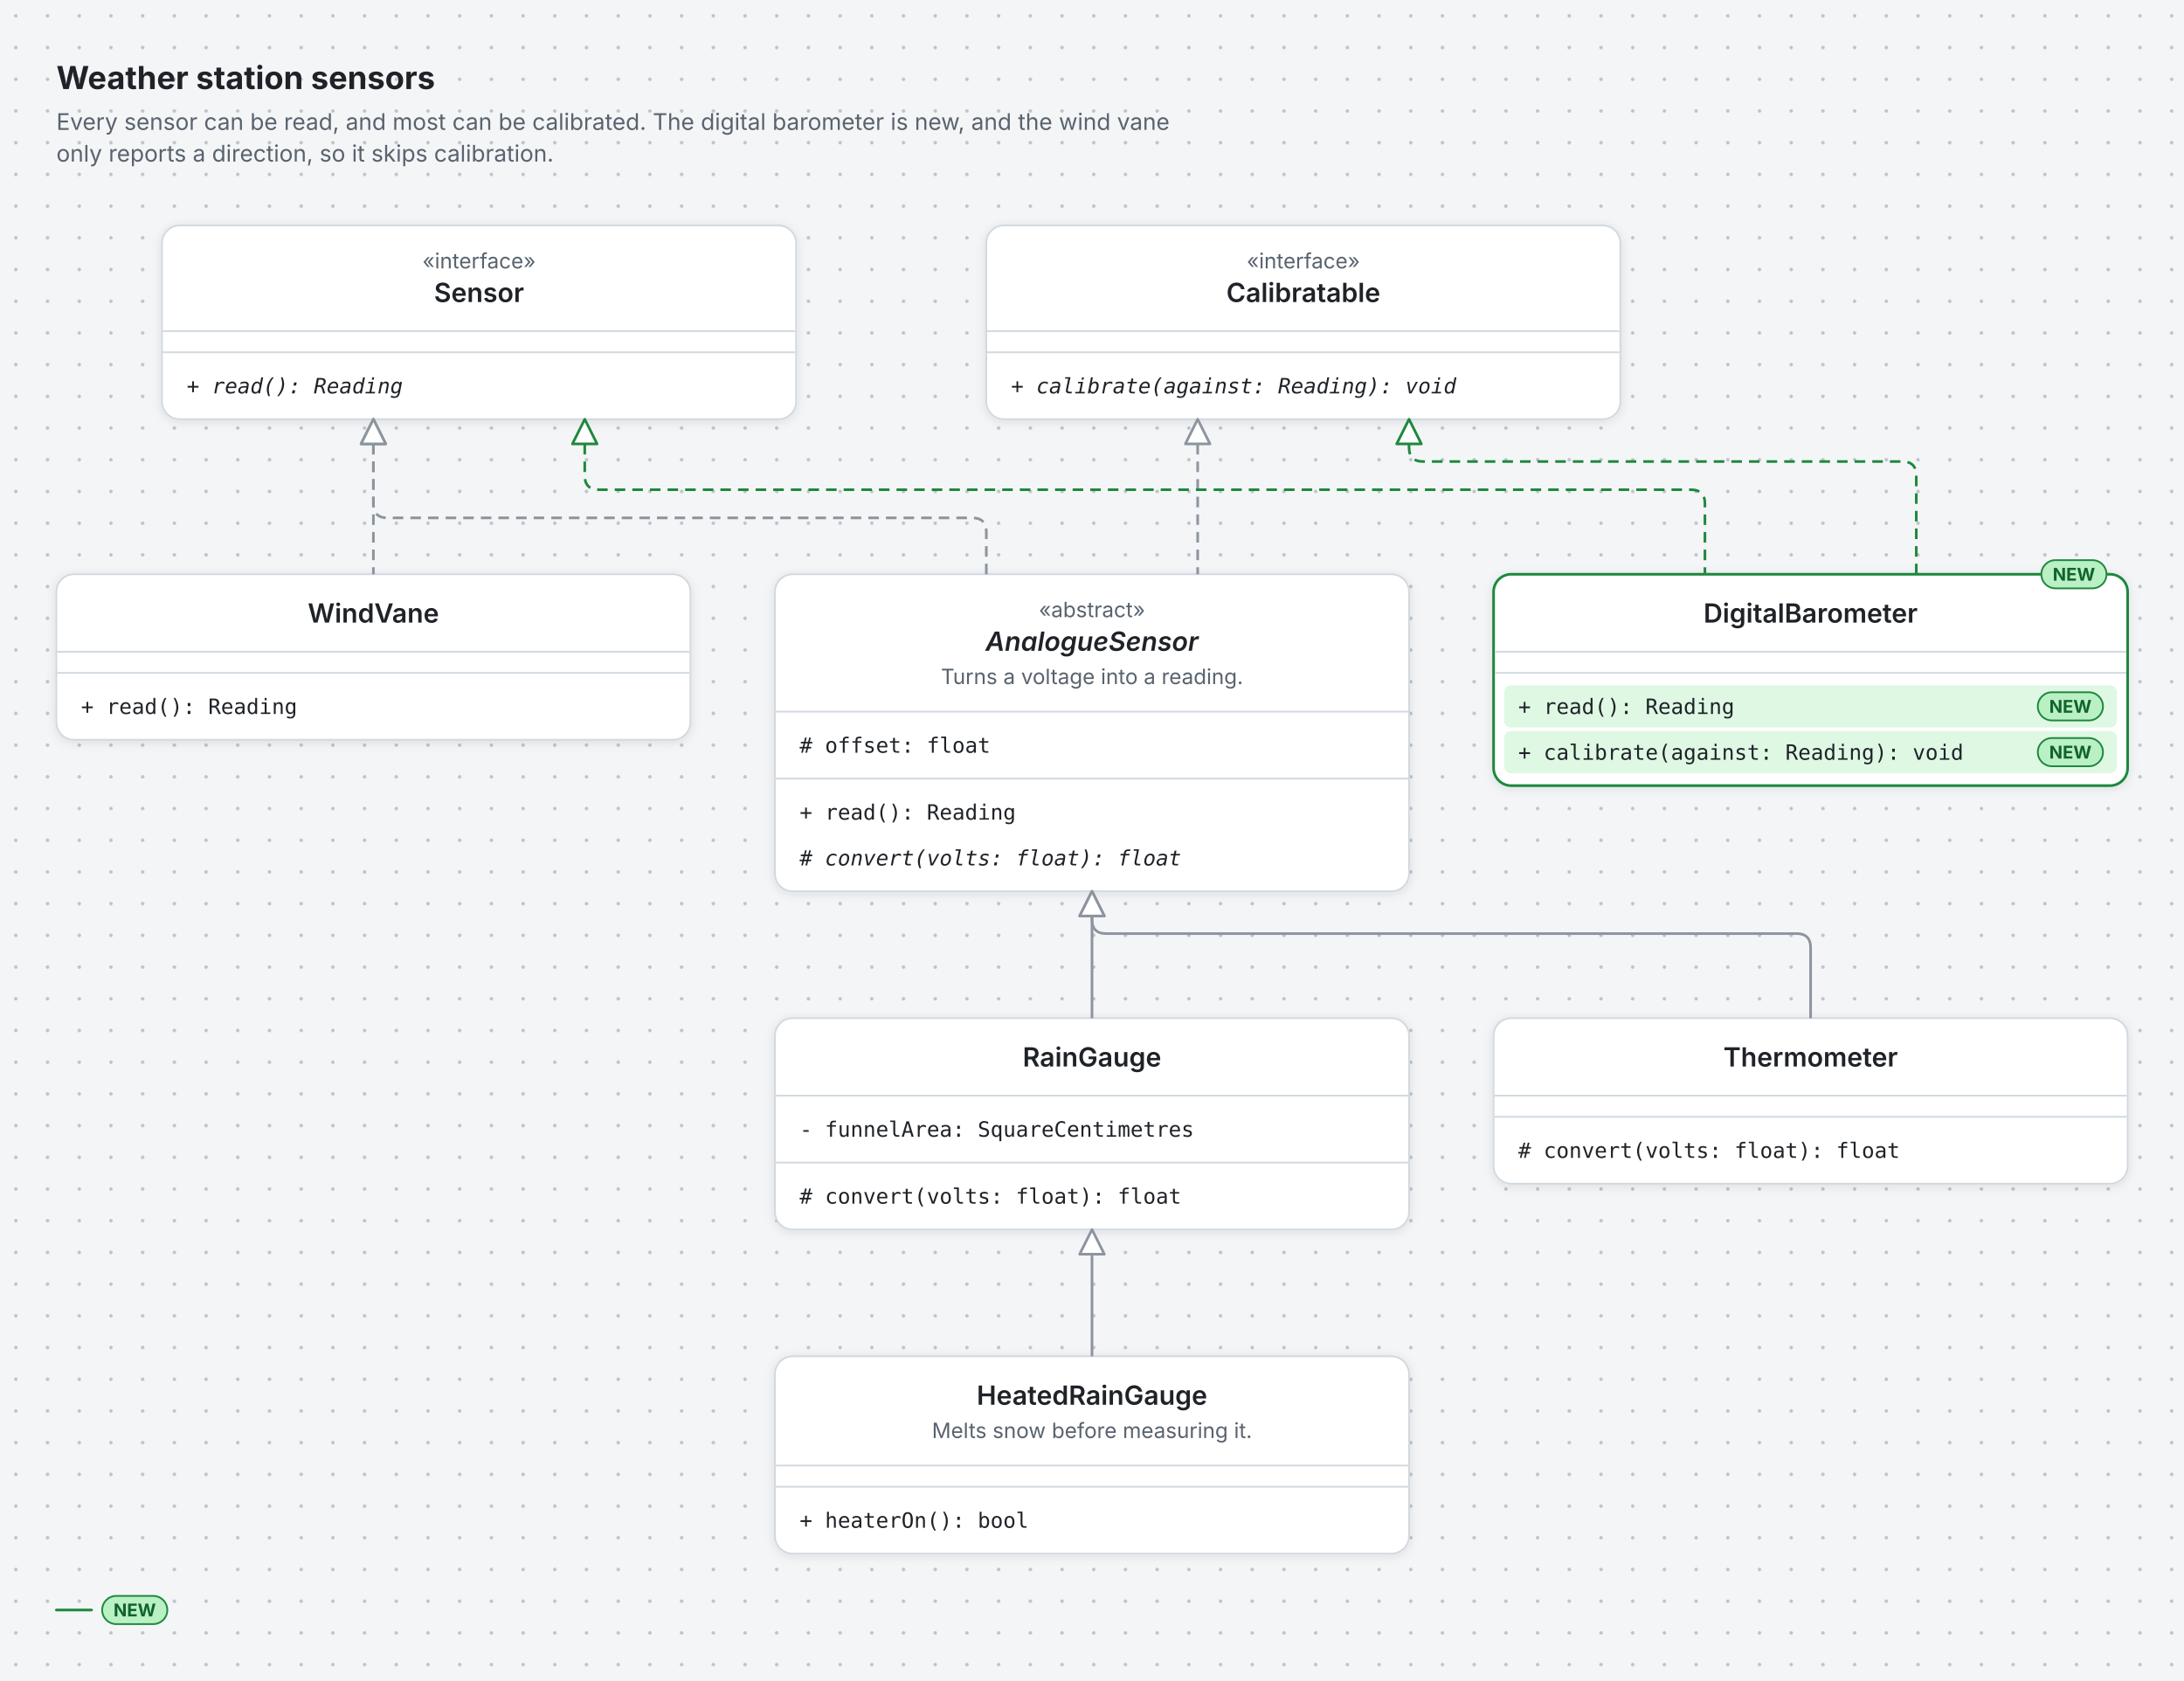
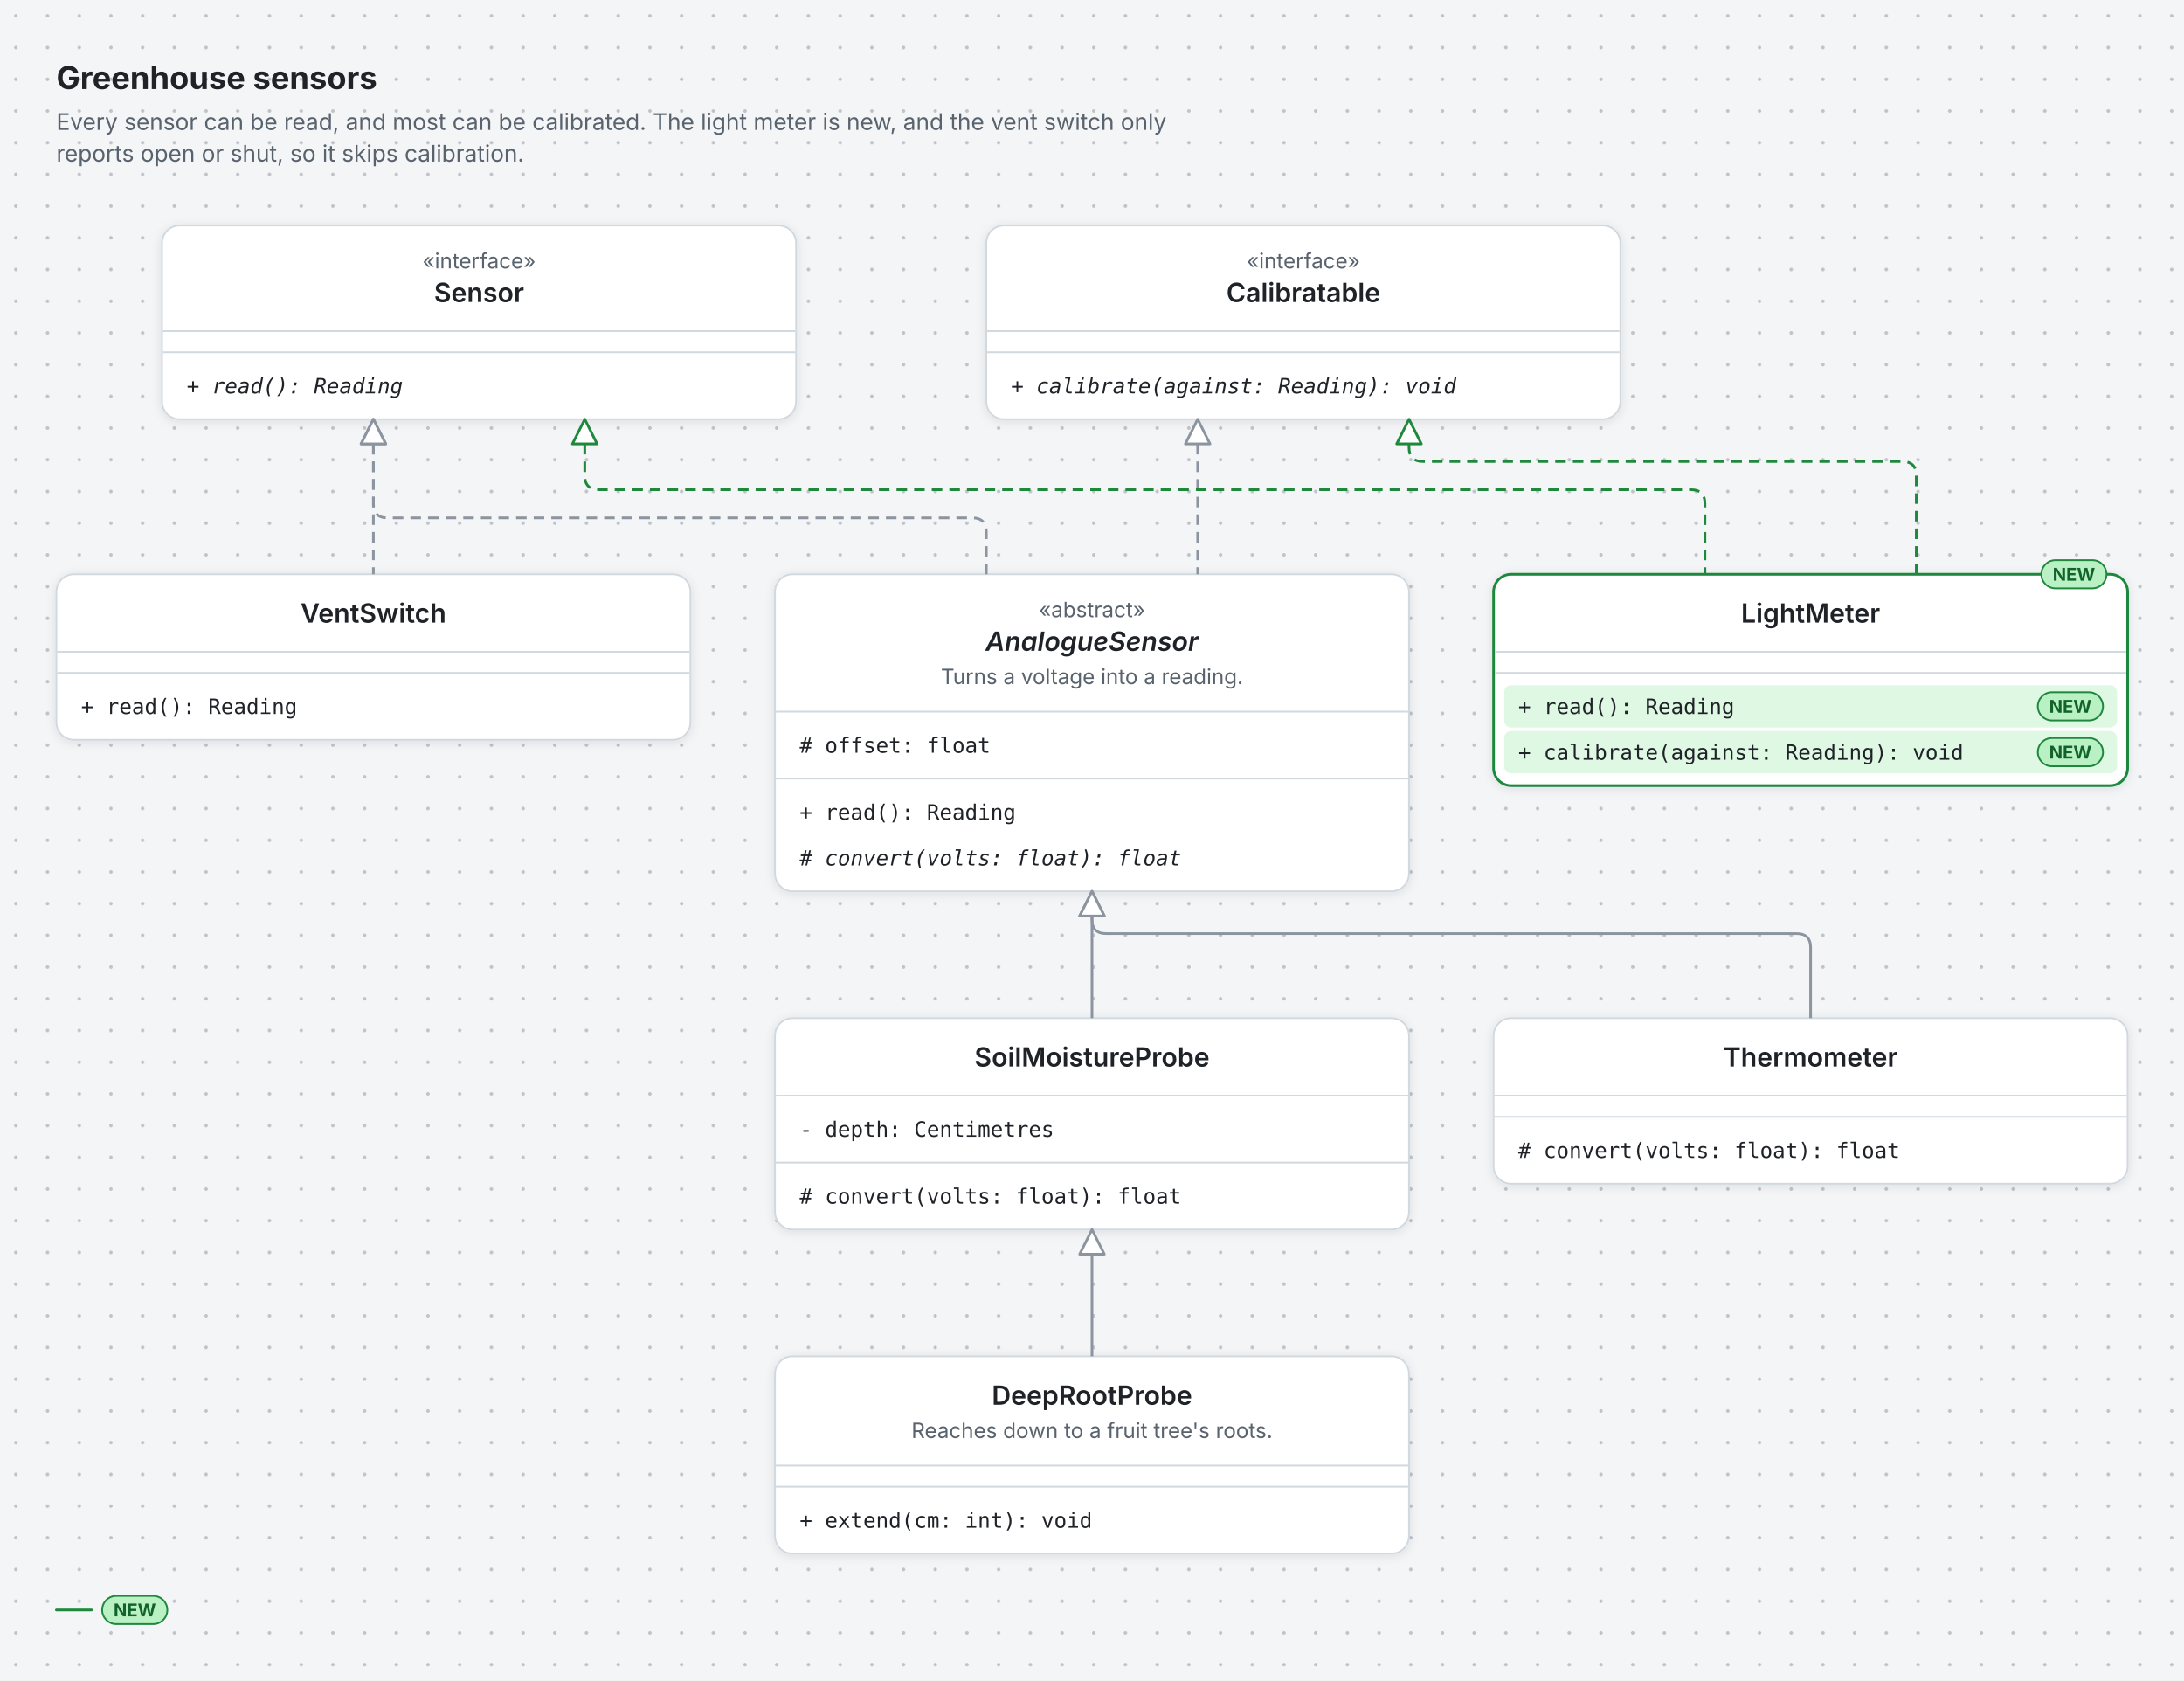
<svg xmlns="http://www.w3.org/2000/svg" width="1240" height="954" viewBox="0 0 1240 954">
  <defs>
    <pattern id="structa-grid-light" width="18" height="18" patternUnits="userSpaceOnUse">
      <circle cx="9" cy="9" r="1" fill="#8c959f" fill-opacity="0.5" />
    </pattern>
    <filter id="structa-shadow-light" x="-20%" y="-30%" width="140%" height="170%">
      <feDropShadow dx="0" dy="1" stdDeviation="3" flood-color="#1f2328" flood-opacity="0.1" />
    </filter>
  </defs>
  <rect width="1240" height="954" fill="#f4f5f7" />
  <rect width="1240" height="954" fill="url(#structa-grid-light)" />
  <g class="title">
-     <text x="32" y="50.55" font-family="Structa Inter, Inter, sans-serif" font-size="18" font-weight="700" fill="#1f2328">Weather station sensors</text>
+     <text x="32" y="50.55" font-family="Structa Inter, Inter, sans-serif" font-size="18" font-weight="700" fill="#1f2328">Greenhouse sensors</text>
  </g>
  <g class="description">
-     <text x="32" y="73.73" font-family="Structa Inter, Inter, sans-serif" font-size="13" font-weight="400" fill="#59636e">Every sensor can be read, and most can be calibrated. The digital barometer is new, and the wind vane</text>
-     <text x="32" y="91.73" font-family="Structa Inter, Inter, sans-serif" font-size="13" font-weight="400" fill="#59636e">only reports a direction, so it skips calibration.</text>
+     <text x="32" y="73.73" font-family="Structa Inter, Inter, sans-serif" font-size="13" font-weight="400" fill="#59636e">Every sensor can be read, and most can be calibrated. The light meter is new, and the vent switch only</text>
+     <text x="32" y="91.73" font-family="Structa Inter, Inter, sans-serif" font-size="13" font-weight="400" fill="#59636e">reports open or shut, so it skips calibration.</text>
  </g>
  <g class="card" data-id="sensor" data-kind="class">
    <rect class="outline" x="92" y="128" width="360" height="110" rx="10" fill="#ffffff" stroke="#d1d9e0" stroke-width="1" filter="url(#structa-shadow-light)" />
    <line class="divider" x1="92.5" y1="188" x2="451.5" y2="188" stroke="#d1d9e0" stroke-width="1" />
    <line class="divider" x1="92.5" y1="200" x2="451.5" y2="200" stroke="#d1d9e0" stroke-width="1" />
    <text x="272" y="152.37" font-family="Structa Inter, Inter, sans-serif" font-size="12" font-weight="400" fill="#59636e" text-anchor="middle">«interface»</text>
    <text x="272" y="171.46" font-family="Structa Inter, Inter, sans-serif" font-size="15" font-weight="600" fill="#1f2328" text-anchor="middle">Sensor</text>
    <g class="row" data-id="methods[0]" data-kind="method">
      <g class="symbol">
        <text x="106" y="223.32" font-family="Structa JetBrains Mono, JetBrains Mono, monospace" font-size="12" font-weight="400" fill="#1f2328">+</text>
      </g>
      <text x="120.4" y="223.32" font-family="Structa JetBrains Mono, JetBrains Mono, monospace" font-size="12" font-weight="400" font-style="italic" fill="#1f2328">read(): Reading</text>
    </g>
  </g>
  <g class="card" data-id="calibratable" data-kind="class">
    <rect class="outline" x="560" y="128" width="360" height="110" rx="10" fill="#ffffff" stroke="#d1d9e0" stroke-width="1" filter="url(#structa-shadow-light)" />
    <line class="divider" x1="560.5" y1="188" x2="919.5" y2="188" stroke="#d1d9e0" stroke-width="1" />
    <line class="divider" x1="560.5" y1="200" x2="919.5" y2="200" stroke="#d1d9e0" stroke-width="1" />
    <text x="740" y="152.37" font-family="Structa Inter, Inter, sans-serif" font-size="12" font-weight="400" fill="#59636e" text-anchor="middle">«interface»</text>
    <text x="740" y="171.46" font-family="Structa Inter, Inter, sans-serif" font-size="15" font-weight="600" fill="#1f2328" text-anchor="middle">Calibratable</text>
    <g class="row" data-id="methods[0]" data-kind="method">
      <g class="symbol">
        <text x="574" y="223.32" font-family="Structa JetBrains Mono, JetBrains Mono, monospace" font-size="12" font-weight="400" fill="#1f2328">+</text>
      </g>
      <text x="588.4" y="223.32" font-family="Structa JetBrains Mono, JetBrains Mono, monospace" font-size="12" font-weight="400" font-style="italic" fill="#1f2328">calibrate(against: Reading): void</text>
    </g>
  </g>
  <g class="card" data-id="analogue" data-kind="class">
    <rect class="outline" x="440" y="326" width="360" height="180" rx="10" fill="#ffffff" stroke="#d1d9e0" stroke-width="1" filter="url(#structa-shadow-light)" />
    <line class="divider" x1="440.5" y1="404" x2="799.5" y2="404" stroke="#d1d9e0" stroke-width="1" />
    <line class="divider" x1="440.5" y1="442" x2="799.5" y2="442" stroke="#d1d9e0" stroke-width="1" />
    <text x="620" y="350.37" font-family="Structa Inter, Inter, sans-serif" font-size="12" font-weight="400" fill="#59636e" text-anchor="middle">«abstract»</text>
    <text x="620" y="369.46" font-family="Structa Inter, Inter, sans-serif" font-size="15" font-weight="600" font-style="italic" fill="#1f2328" text-anchor="middle">AnalogueSensor</text>
    <text x="620" y="388.37" font-family="Structa Inter, Inter, sans-serif" font-size="12" font-weight="400" fill="#59636e" text-anchor="middle">Turns a voltage into a reading.</text>
    <g class="row" data-id="properties[0]" data-kind="property">
      <g class="symbol">
        <text x="454" y="427.32" font-family="Structa JetBrains Mono, JetBrains Mono, monospace" font-size="12" font-weight="400" fill="#1f2328">#</text>
      </g>
      <text x="468.4" y="427.32" font-family="Structa JetBrains Mono, JetBrains Mono, monospace" font-size="12" font-weight="400" fill="#1f2328">offset: float</text>
    </g>
    <g class="row" data-id="methods[0]" data-kind="method">
      <g class="symbol">
        <text x="454" y="465.32" font-family="Structa JetBrains Mono, JetBrains Mono, monospace" font-size="12" font-weight="400" fill="#1f2328">+</text>
      </g>
      <text x="468.4" y="465.32" font-family="Structa JetBrains Mono, JetBrains Mono, monospace" font-size="12" font-weight="400" fill="#1f2328">read(): Reading</text>
    </g>
    <g class="row" data-id="methods[1]" data-kind="method">
      <g class="symbol">
        <text x="454" y="491.32" font-family="Structa JetBrains Mono, JetBrains Mono, monospace" font-size="12" font-weight="400" fill="#1f2328">#</text>
      </g>
      <text x="468.4" y="491.32" font-family="Structa JetBrains Mono, JetBrains Mono, monospace" font-size="12" font-weight="400" font-style="italic" fill="#1f2328">convert(volts: float): float</text>
    </g>
  </g>
  <g class="card" data-id="thermometer" data-kind="class">
    <rect class="outline" x="848" y="578" width="360" height="94" rx="10" fill="#ffffff" stroke="#d1d9e0" stroke-width="1" filter="url(#structa-shadow-light)" />
    <line class="divider" x1="848.5" y1="622" x2="1207.5" y2="622" stroke="#d1d9e0" stroke-width="1" />
    <line class="divider" x1="848.5" y1="634" x2="1207.5" y2="634" stroke="#d1d9e0" stroke-width="1" />
    <text x="1028" y="605.46" font-family="Structa Inter, Inter, sans-serif" font-size="15" font-weight="600" fill="#1f2328" text-anchor="middle">Thermometer</text>
    <g class="row" data-id="methods[0]" data-kind="method">
      <g class="symbol">
        <text x="862" y="657.32" font-family="Structa JetBrains Mono, JetBrains Mono, monospace" font-size="12" font-weight="400" fill="#1f2328">#</text>
      </g>
      <text x="876.4" y="657.32" font-family="Structa JetBrains Mono, JetBrains Mono, monospace" font-size="12" font-weight="400" fill="#1f2328">convert(volts: float): float</text>
    </g>
  </g>
-   <g class="card" data-id="rain-gauge" data-kind="class">
+   <g class="card" data-id="moisture" data-kind="class">
    <rect class="outline" x="440" y="578" width="360" height="120" rx="10" fill="#ffffff" stroke="#d1d9e0" stroke-width="1" filter="url(#structa-shadow-light)" />
    <line class="divider" x1="440.5" y1="622" x2="799.5" y2="622" stroke="#d1d9e0" stroke-width="1" />
    <line class="divider" x1="440.5" y1="660" x2="799.5" y2="660" stroke="#d1d9e0" stroke-width="1" />
-     <text x="620" y="605.46" font-family="Structa Inter, Inter, sans-serif" font-size="15" font-weight="600" fill="#1f2328" text-anchor="middle">RainGauge</text>
+     <text x="620" y="605.46" font-family="Structa Inter, Inter, sans-serif" font-size="15" font-weight="600" fill="#1f2328" text-anchor="middle">SoilMoistureProbe</text>
    <g class="row" data-id="properties[0]" data-kind="property">
      <g class="symbol">
        <text x="454" y="645.32" font-family="Structa JetBrains Mono, JetBrains Mono, monospace" font-size="12" font-weight="400" fill="#1f2328">-</text>
      </g>
-       <text x="468.4" y="645.32" font-family="Structa JetBrains Mono, JetBrains Mono, monospace" font-size="12" font-weight="400" fill="#1f2328">funnelArea: SquareCentimetres</text>
+       <text x="468.4" y="645.32" font-family="Structa JetBrains Mono, JetBrains Mono, monospace" font-size="12" font-weight="400" fill="#1f2328">depth: Centimetres</text>
    </g>
    <g class="row" data-id="methods[0]" data-kind="method">
      <g class="symbol">
        <text x="454" y="683.32" font-family="Structa JetBrains Mono, JetBrains Mono, monospace" font-size="12" font-weight="400" fill="#1f2328">#</text>
      </g>
      <text x="468.4" y="683.32" font-family="Structa JetBrains Mono, JetBrains Mono, monospace" font-size="12" font-weight="400" fill="#1f2328">convert(volts: float): float</text>
    </g>
  </g>
-   <g class="card" data-id="heated-gauge" data-kind="class">
+   <g class="card" data-id="deep-probe" data-kind="class">
    <rect class="outline" x="440" y="770" width="360" height="112" rx="10" fill="#ffffff" stroke="#d1d9e0" stroke-width="1" filter="url(#structa-shadow-light)" />
    <line class="divider" x1="440.5" y1="832" x2="799.5" y2="832" stroke="#d1d9e0" stroke-width="1" />
    <line class="divider" x1="440.5" y1="844" x2="799.5" y2="844" stroke="#d1d9e0" stroke-width="1" />
-     <text x="620" y="797.46" font-family="Structa Inter, Inter, sans-serif" font-size="15" font-weight="600" fill="#1f2328" text-anchor="middle">HeatedRainGauge</text>
-     <text x="620" y="816.37" font-family="Structa Inter, Inter, sans-serif" font-size="12" font-weight="400" fill="#59636e" text-anchor="middle">Melts snow before measuring it.</text>
+     <text x="620" y="797.46" font-family="Structa Inter, Inter, sans-serif" font-size="15" font-weight="600" fill="#1f2328" text-anchor="middle">DeepRootProbe</text>
+     <text x="620" y="816.37" font-family="Structa Inter, Inter, sans-serif" font-size="12" font-weight="400" fill="#59636e" text-anchor="middle">Reaches down to a fruit tree's roots.</text>
    <g class="row" data-id="methods[0]" data-kind="method">
      <g class="symbol">
        <text x="454" y="867.32" font-family="Structa JetBrains Mono, JetBrains Mono, monospace" font-size="12" font-weight="400" fill="#1f2328">+</text>
      </g>
-       <text x="468.4" y="867.32" font-family="Structa JetBrains Mono, JetBrains Mono, monospace" font-size="12" font-weight="400" fill="#1f2328">heaterOn(): bool</text>
-     </g>
-   </g>
-   <g class="card" data-id="barometer" data-kind="class" data-status="new">
+       <text x="468.4" y="867.32" font-family="Structa JetBrains Mono, JetBrains Mono, monospace" font-size="12" font-weight="400" fill="#1f2328">extend(cm: int): void</text>
+     </g>
+   </g>
+   <g class="card" data-id="light" data-kind="class" data-status="new">
    <rect class="outline" x="848" y="326" width="360" height="120" rx="10" fill="#ffffff" stroke="#1f883d" stroke-width="1.5" filter="url(#structa-shadow-light)" />
    <line class="divider" x1="848.75" y1="370" x2="1207.25" y2="370" stroke="#d1d9e0" stroke-width="1" />
    <line class="divider" x1="848.75" y1="382" x2="1207.25" y2="382" stroke="#d1d9e0" stroke-width="1" />
-     <text x="1028" y="353.46" font-family="Structa Inter, Inter, sans-serif" font-size="15" font-weight="600" fill="#1f2328" text-anchor="middle">DigitalBarometer</text>
+     <text x="1028" y="353.46" font-family="Structa Inter, Inter, sans-serif" font-size="15" font-weight="600" fill="#1f2328" text-anchor="middle">LightMeter</text>
    <g class="row" data-id="methods[0]" data-kind="method" data-status="new">
      <rect x="854" y="389" width="348" height="24" rx="4" fill="#b9f0c4" fill-opacity="0.45" />
      <g class="symbol">
        <text x="862" y="405.32" font-family="Structa JetBrains Mono, JetBrains Mono, monospace" font-size="12" font-weight="400" fill="#1f2328">+</text>
      </g>
      <text x="876.4" y="405.32" font-family="Structa JetBrains Mono, JetBrains Mono, monospace" font-size="12" font-weight="400" fill="#1f2328">read(): Reading</text>
      <g class="badge">
        <rect x="1157" y="393" width="37" height="16" rx="8" fill="#ffffff" />
        <rect x="1157" y="393" width="37" height="16" rx="8" fill="#b9f0c4" stroke="#1f883d" stroke-width="1" />
        <text x="1175.5" y="404.64" font-family="Structa Inter, Inter, sans-serif" font-size="10" font-weight="700" fill="#116329" text-anchor="middle">NEW</text>
      </g>
    </g>
    <g class="row" data-id="methods[1]" data-kind="method" data-status="new">
      <rect x="854" y="415" width="348" height="24" rx="4" fill="#b9f0c4" fill-opacity="0.45" />
      <g class="symbol">
        <text x="862" y="431.32" font-family="Structa JetBrains Mono, JetBrains Mono, monospace" font-size="12" font-weight="400" fill="#1f2328">+</text>
      </g>
      <text x="876.4" y="431.32" font-family="Structa JetBrains Mono, JetBrains Mono, monospace" font-size="12" font-weight="400" fill="#1f2328">calibrate(against: Reading): void</text>
      <g class="badge">
        <rect x="1157" y="419" width="37" height="16" rx="8" fill="#ffffff" />
        <rect x="1157" y="419" width="37" height="16" rx="8" fill="#b9f0c4" stroke="#1f883d" stroke-width="1" />
        <text x="1175.5" y="430.64" font-family="Structa Inter, Inter, sans-serif" font-size="10" font-weight="700" fill="#116329" text-anchor="middle">NEW</text>
      </g>
    </g>
    <g class="badge">
      <rect x="1159" y="318" width="37" height="16" rx="8" fill="#ffffff" />
      <rect x="1159" y="318" width="37" height="16" rx="8" fill="#b9f0c4" stroke="#1f883d" stroke-width="1" />
      <text x="1177.5" y="329.64" font-family="Structa Inter, Inter, sans-serif" font-size="10" font-weight="700" fill="#116329" text-anchor="middle">NEW</text>
    </g>
  </g>
-   <g class="card" data-id="vane" data-kind="class">
+   <g class="card" data-id="vent" data-kind="class">
    <rect class="outline" x="32" y="326" width="360" height="94" rx="10" fill="#ffffff" stroke="#d1d9e0" stroke-width="1" filter="url(#structa-shadow-light)" />
    <line class="divider" x1="32.5" y1="370" x2="391.5" y2="370" stroke="#d1d9e0" stroke-width="1" />
    <line class="divider" x1="32.5" y1="382" x2="391.5" y2="382" stroke="#d1d9e0" stroke-width="1" />
-     <text x="212" y="353.46" font-family="Structa Inter, Inter, sans-serif" font-size="15" font-weight="600" fill="#1f2328" text-anchor="middle">WindVane</text>
+     <text x="212" y="353.46" font-family="Structa Inter, Inter, sans-serif" font-size="15" font-weight="600" fill="#1f2328" text-anchor="middle">VentSwitch</text>
    <g class="row" data-id="methods[0]" data-kind="method">
      <g class="symbol">
        <text x="46" y="405.32" font-family="Structa JetBrains Mono, JetBrains Mono, monospace" font-size="12" font-weight="400" fill="#1f2328">+</text>
      </g>
      <text x="60.4" y="405.32" font-family="Structa JetBrains Mono, JetBrains Mono, monospace" font-size="12" font-weight="400" fill="#1f2328">read(): Reading</text>
    </g>
  </g>
  <g class="line" data-id="edges[0]" data-kind="implements" data-from="analogue" data-to="sensor">
    <path d="M560 326 L560 302 Q560 294 552 294 L220 294 Q212 294 212 286 L212 252" fill="none" stroke="#8c959f" stroke-width="1.5" stroke-linejoin="round" stroke-dasharray="6 4" stroke-dashoffset="0.03" />
    <path d="M212 238 L219 252 L205 252 Z" fill="#ffffff" stroke="#8c959f" stroke-width="1.5" stroke-linejoin="round" />
  </g>
  <g class="line" data-id="edges[1]" data-kind="implements" data-from="analogue" data-to="calibratable">
    <path d="M680 326 L680 252" fill="none" stroke="#8c959f" stroke-width="1.5" stroke-linejoin="round" stroke-dasharray="6 4" stroke-dashoffset="2" />
    <path d="M680 238 L687 252 L673 252 Z" fill="#ffffff" stroke="#8c959f" stroke-width="1.5" stroke-linejoin="round" />
  </g>
  <g class="line" data-id="edges[2]" data-kind="inherits" data-from="thermometer" data-to="analogue">
    <path d="M1028 578 L1028 538 Q1028 530 1020 530 L628 530 Q620 530 620 522 L620 520" fill="none" stroke="#8c959f" stroke-width="1.5" stroke-linejoin="round" />
    <path d="M620 506 L627 520 L613 520 Z" fill="#ffffff" stroke="#8c959f" stroke-width="1.5" stroke-linejoin="round" />
  </g>
-   <g class="line" data-id="edges[3]" data-kind="inherits" data-from="rain-gauge" data-to="analogue">
+   <g class="line" data-id="edges[3]" data-kind="inherits" data-from="moisture" data-to="analogue">
    <path d="M620 578 L620 520" fill="none" stroke="#8c959f" stroke-width="1.5" stroke-linejoin="round" />
    <path d="M620 506 L627 520 L613 520 Z" fill="#ffffff" stroke="#8c959f" stroke-width="1.5" stroke-linejoin="round" />
  </g>
-   <g class="line" data-id="edges[4]" data-kind="inherits" data-from="heated-gauge" data-to="rain-gauge">
+   <g class="line" data-id="edges[4]" data-kind="inherits" data-from="deep-probe" data-to="moisture">
    <path d="M620 770 L620 712" fill="none" stroke="#8c959f" stroke-width="1.5" stroke-linejoin="round" />
    <path d="M620 698 L627 712 L613 712 Z" fill="#ffffff" stroke="#8c959f" stroke-width="1.5" stroke-linejoin="round" />
  </g>
-   <g class="line" data-id="edges[5]" data-kind="implements" data-from="barometer" data-to="sensor" data-status="new">
+   <g class="line" data-id="edges[5]" data-kind="implements" data-from="light" data-to="sensor" data-status="new">
    <path d="M968 326 L968 286 Q968 278 960 278 L340 278 Q332 278 332 270 L332 252" fill="none" stroke="#1f883d" stroke-width="1.5" stroke-linejoin="round" stroke-dasharray="6 4" stroke-dashoffset="2.03" />
    <path d="M332 238 L339 252 L325 252 Z" fill="#ffffff" stroke="#1f883d" stroke-width="1.5" stroke-linejoin="round" />
  </g>
-   <g class="line" data-id="edges[6]" data-kind="implements" data-from="barometer" data-to="calibratable" data-status="new">
+   <g class="line" data-id="edges[6]" data-kind="implements" data-from="light" data-to="calibratable" data-status="new">
    <path d="M1088 326 L1088 270 Q1088 262 1080 262 L808 262 Q800 262 800 254 L800 252" fill="none" stroke="#1f883d" stroke-width="1.5" stroke-linejoin="round" stroke-dasharray="6 4" stroke-dashoffset="0.03" />
    <path d="M800 238 L807 252 L793 252 Z" fill="#ffffff" stroke="#1f883d" stroke-width="1.5" stroke-linejoin="round" />
  </g>
-   <g class="line" data-id="edges[7]" data-kind="implements" data-from="vane" data-to="sensor">
+   <g class="line" data-id="edges[7]" data-kind="implements" data-from="vent" data-to="sensor">
    <path d="M212 326 L212 252" fill="none" stroke="#8c959f" stroke-width="1.5" stroke-linejoin="round" stroke-dasharray="6 4" stroke-dashoffset="2" />
    <path d="M212 238 L219 252 L205 252 Z" fill="#ffffff" stroke="#8c959f" stroke-width="1.5" stroke-linejoin="round" />
  </g>
  <g class="legend">
    <g class="legend-item" data-status="new">
      <line class="swatch" x1="32" y1="914" x2="52" y2="914" stroke="#1f883d" stroke-width="1.5" stroke-linecap="round" />
      <g class="badge">
        <rect x="58" y="906" width="37" height="16" rx="8" fill="#ffffff" />
        <rect x="58" y="906" width="37" height="16" rx="8" fill="#b9f0c4" stroke="#1f883d" stroke-width="1" />
        <text x="76.5" y="917.64" font-family="Structa Inter, Inter, sans-serif" font-size="10" font-weight="700" fill="#116329" text-anchor="middle">NEW</text>
      </g>
    </g>
  </g>
</svg>
